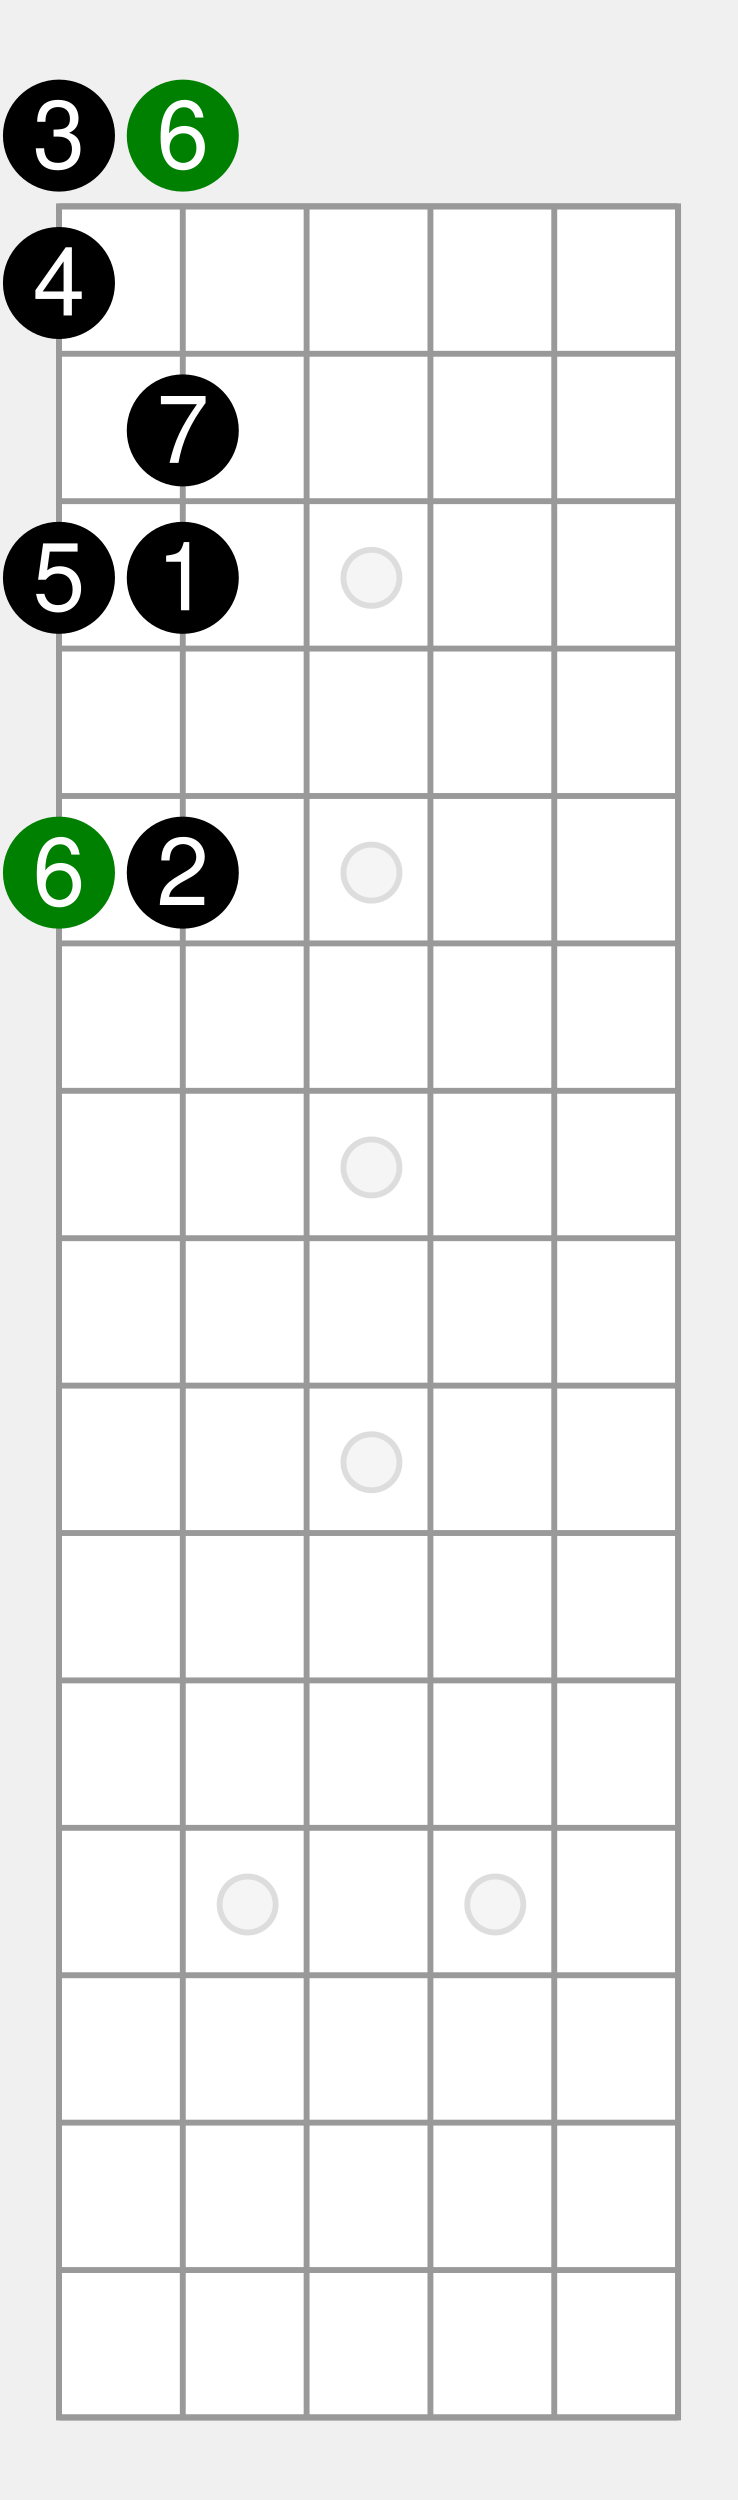
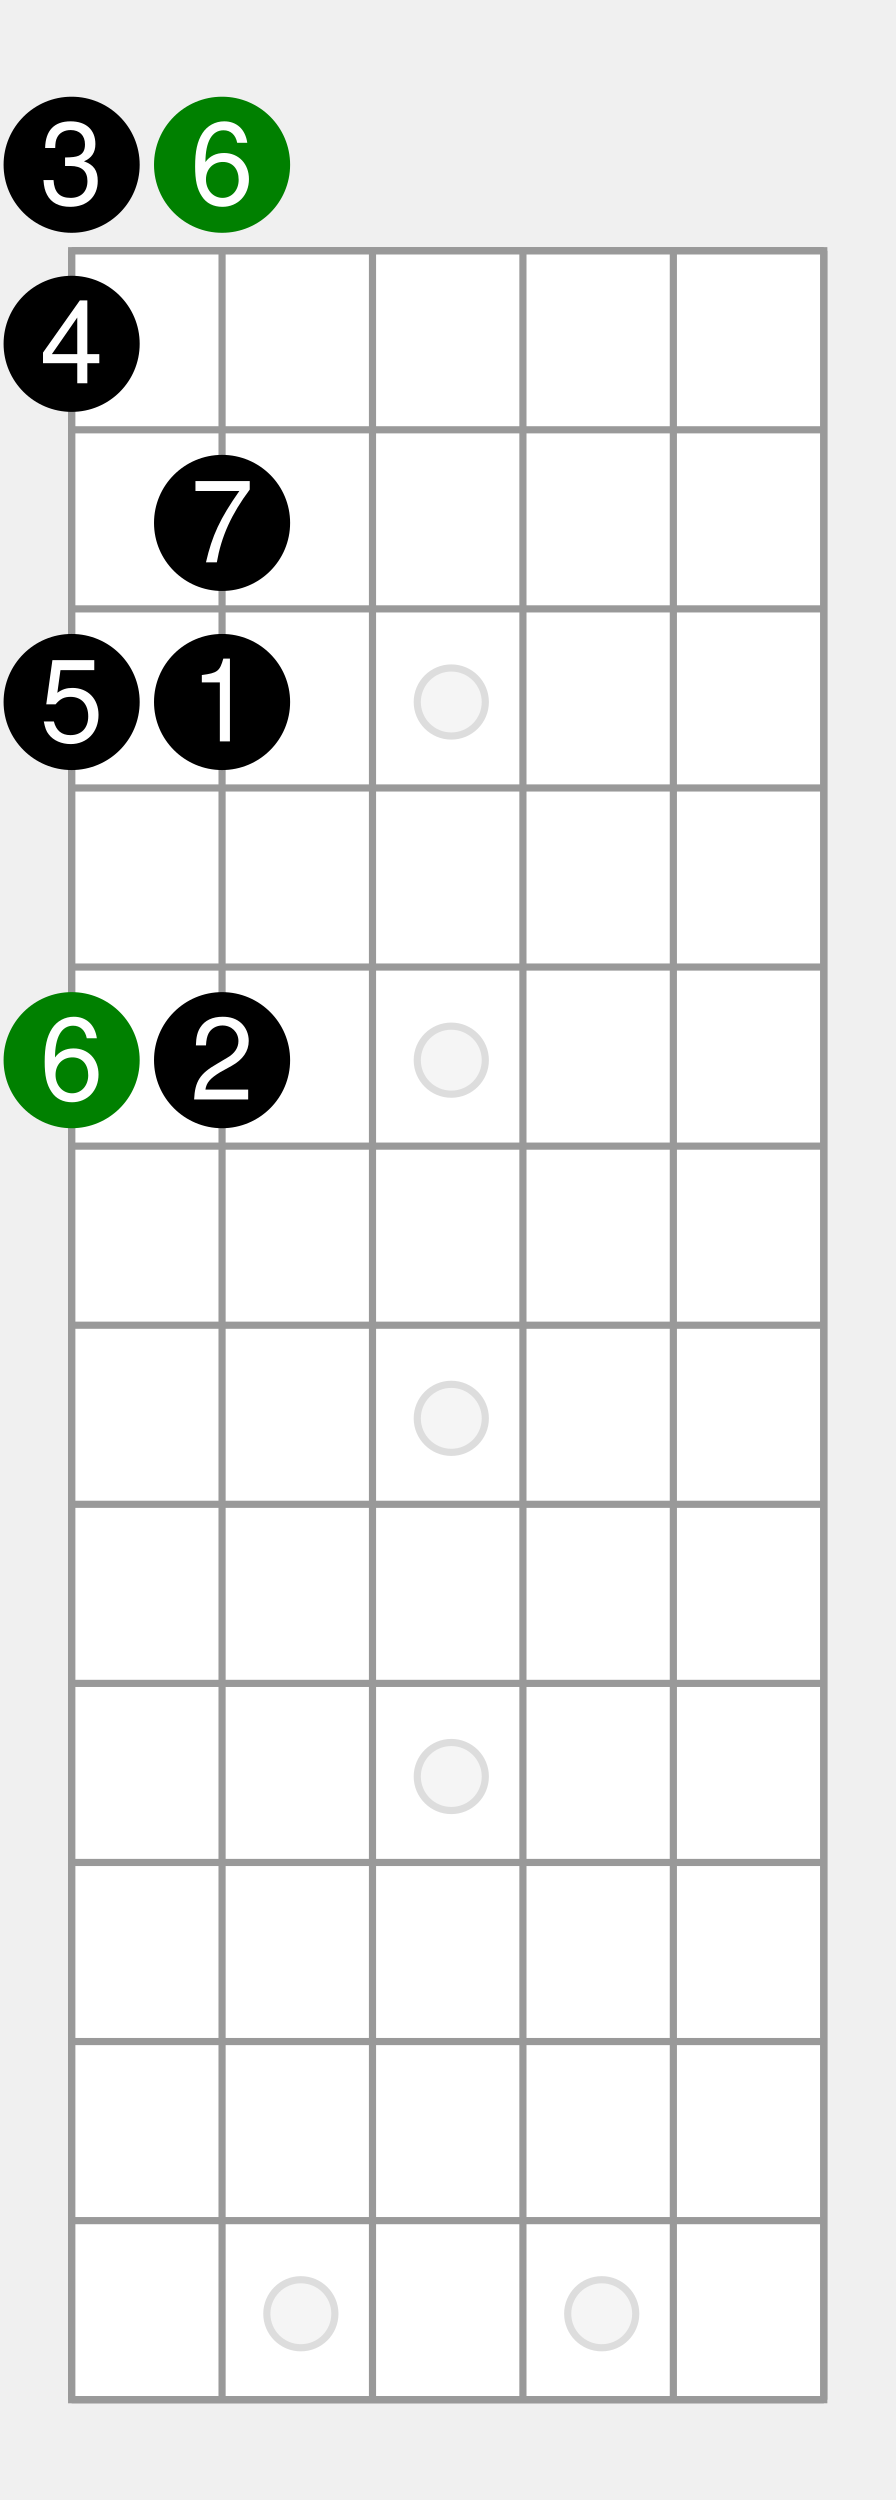
- <svg xmlns="http://www.w3.org/2000/svg" id="diagram-new" class="fbd-diagram" width="100%" viewBox="0 0 125 424" preserveAspectRatio="xMidYMid meet" font-size="16px" data-fbd="{&quot;numStrings&quot;:6,&quot;numFrets&quot;:15,&quot;inlays&quot;:[3,5,7,9,&quot;12:double&quot;],&quot;grid&quot;:[[null,{&quot;dot&quot;:true,&quot;label&quot;:&quot;3&quot;},{&quot;dot&quot;:true,&quot;class&quot;:&quot;fbd-note-root&quot;,&quot;label&quot;:&quot;6&quot;},null,null,null,null,null],[null,{&quot;dot&quot;:true,&quot;label&quot;:&quot;4&quot;},null,null,null,null,null,null],[null,null,{&quot;dot&quot;:true,&quot;label&quot;:&quot;7&quot;},null,null,null,null,null],[null,{&quot;dot&quot;:true,&quot;label&quot;:&quot;5&quot;},{&quot;dot&quot;:true,&quot;label&quot;:&quot;1&quot;},null,null,null,null,null],[null,null,null,null,null,null,null,null],[null,{&quot;dot&quot;:true,&quot;class&quot;:&quot;fbd-note-root&quot;,&quot;label&quot;:&quot;6&quot;},{&quot;dot&quot;:true,&quot;label&quot;:&quot;2&quot;},null,null,null,null,null],[null],[null],[null]]}">
+ <svg xmlns="http://www.w3.org/2000/svg" id="diagram-new" class="fbd-diagram" width="100%" viewBox="0 0 125 349" preserveAspectRatio="xMidYMid meet" font-size="16px" data-fbd="{&quot;numStrings&quot;:6,&quot;numFrets&quot;:12,&quot;inlays&quot;:[3,5,7,9,&quot;12:double&quot;],&quot;grid&quot;:[[null,{&quot;dot&quot;:true,&quot;label&quot;:&quot;3&quot;},{&quot;dot&quot;:true,&quot;class&quot;:&quot;fbd-note-root&quot;,&quot;label&quot;:&quot;6&quot;},null,null,null,null,null],[null,{&quot;dot&quot;:true,&quot;label&quot;:&quot;4&quot;},null,null,null,null,null,null],[null,null,{&quot;dot&quot;:true,&quot;label&quot;:&quot;7&quot;},null,null,null,null,null],[null,{&quot;dot&quot;:true,&quot;label&quot;:&quot;5&quot;},{&quot;dot&quot;:true,&quot;label&quot;:&quot;1&quot;},null,null,null,null,null],[null,null,null,null,null,null,null,null],[null,{&quot;dot&quot;:true,&quot;class&quot;:&quot;fbd-note-root&quot;,&quot;label&quot;:&quot;6&quot;},{&quot;dot&quot;:true,&quot;label&quot;:&quot;2&quot;},null,null,null,null,null],[null],[null],[null]]}">
  <style type="text/css">/*  */
 .fbd-grid { stroke: #999; } .fbd-grid-background { fill: #fff; } .fbd-diagram { font-family: "Helvetica Neue",Helvetica,Arial,sans-serif; font-weight: 500; } .fbd-inlays { fill: #f5f5f5; stroke: #ddd; } .fbd-positions text { fill: #333; text-anchor: middle; } .fbd-positions circle + text { fill: #fff; } .fbd-dots { fill: #000; stroke: none; } .fbd-note-footer { font-size: 75%; text-anchor: middle; fill: #000; } .fbd-note-root circle { fill: green; } .fbd-note-optional circle { fill: #fff; stroke: #999; stroke-dasharray: 5,2; } .fbd-note-optional circle + text { fill: #666; } .fbd-note-chromatic circle { fill: #fcc; } .fbd-note-chromatic circle + text { fill: #000; }
/*  */
</style>
  <g class="fbd-grid">
-     <rect class="fbd-grid-background" x="10" y="35" width="105" height="375" />
-     <path class="fbd-frets" d=" M10 35 h105 M10 60 h105 M10 85 h105 M10 110 h105 M10 135 h105 M10 160 h105 M10 185 h105 M10 210 h105 M10 235 h105 M10 260 h105 M10 285 h105 M10 310 h105 M10 335 h105 M10 360 h105 M10 385 h105 M10 410 h105" />
-     <path class="fbd-strings" d=" M10 35 v375 M31 35 v375 M52 35 v375 M73 35 v375 M94 35 v375 M115 35 v375" />
+     <rect class="fbd-grid-background" x="10" y="35" width="105" height="300" />
+     <path class="fbd-frets" d=" M10 35 h105 M10 60 h105 M10 85 h105 M10 110 h105 M10 135 h105 M10 160 h105 M10 185 h105 M10 210 h105 M10 235 h105 M10 260 h105 M10 285 h105 M10 310 h105 M10 335 h105" />
+     <path class="fbd-strings" d=" M10 35 v300 M31 35 v300 M52 35 v300 M73 35 v300 M94 35 v300 M115 35 v300" />
  </g>
  <g class="fbd-inlays">
    <circle cx="63" cy="98" r="4.75" />
    <circle cx="63" cy="148" r="4.75" />
    <circle cx="63" cy="198" r="4.75" />
    <circle cx="63" cy="248" r="4.75" />
    <circle cx="42" cy="323" r="4.75" />
    <circle cx="84" cy="323" r="4.75" />
  </g>
  <g class="fbd-positions">
    <g class="fbd-pos-1-0">
      <circle cx="10" cy="23" r="9.5" />
      <text x="10" y="28.5">3</text>
    </g>
    <g class="fbd-pos-2-0 fbd-note-root">
      <circle cx="31" cy="23" r="9.5" />
      <text x="31" y="28.5">6</text>
    </g>
    <g class="fbd-pos-1-1">
      <circle cx="10" cy="48" r="9.5" />
      <text x="10" y="53.5">4</text>
    </g>
    <g class="fbd-pos-2-2">
      <circle cx="31" cy="73" r="9.5" />
      <text x="31" y="78.5">7</text>
    </g>
    <g class="fbd-pos-1-3">
      <circle cx="10" cy="98" r="9.5" />
      <text x="10" y="103.5">5</text>
    </g>
    <g class="fbd-pos-2-3">
      <circle cx="31" cy="98" r="9.5" />
      <text x="31" y="103.5">1</text>
    </g>
    <g class="fbd-pos-1-5 fbd-note-root">
      <circle cx="10" cy="148" r="9.5" />
      <text x="10" y="153.5">6</text>
    </g>
    <g class="fbd-pos-2-5">
      <circle cx="31" cy="148" r="9.5" />
      <text x="31" y="153.5">2</text>
    </g>
  </g>
</svg>
